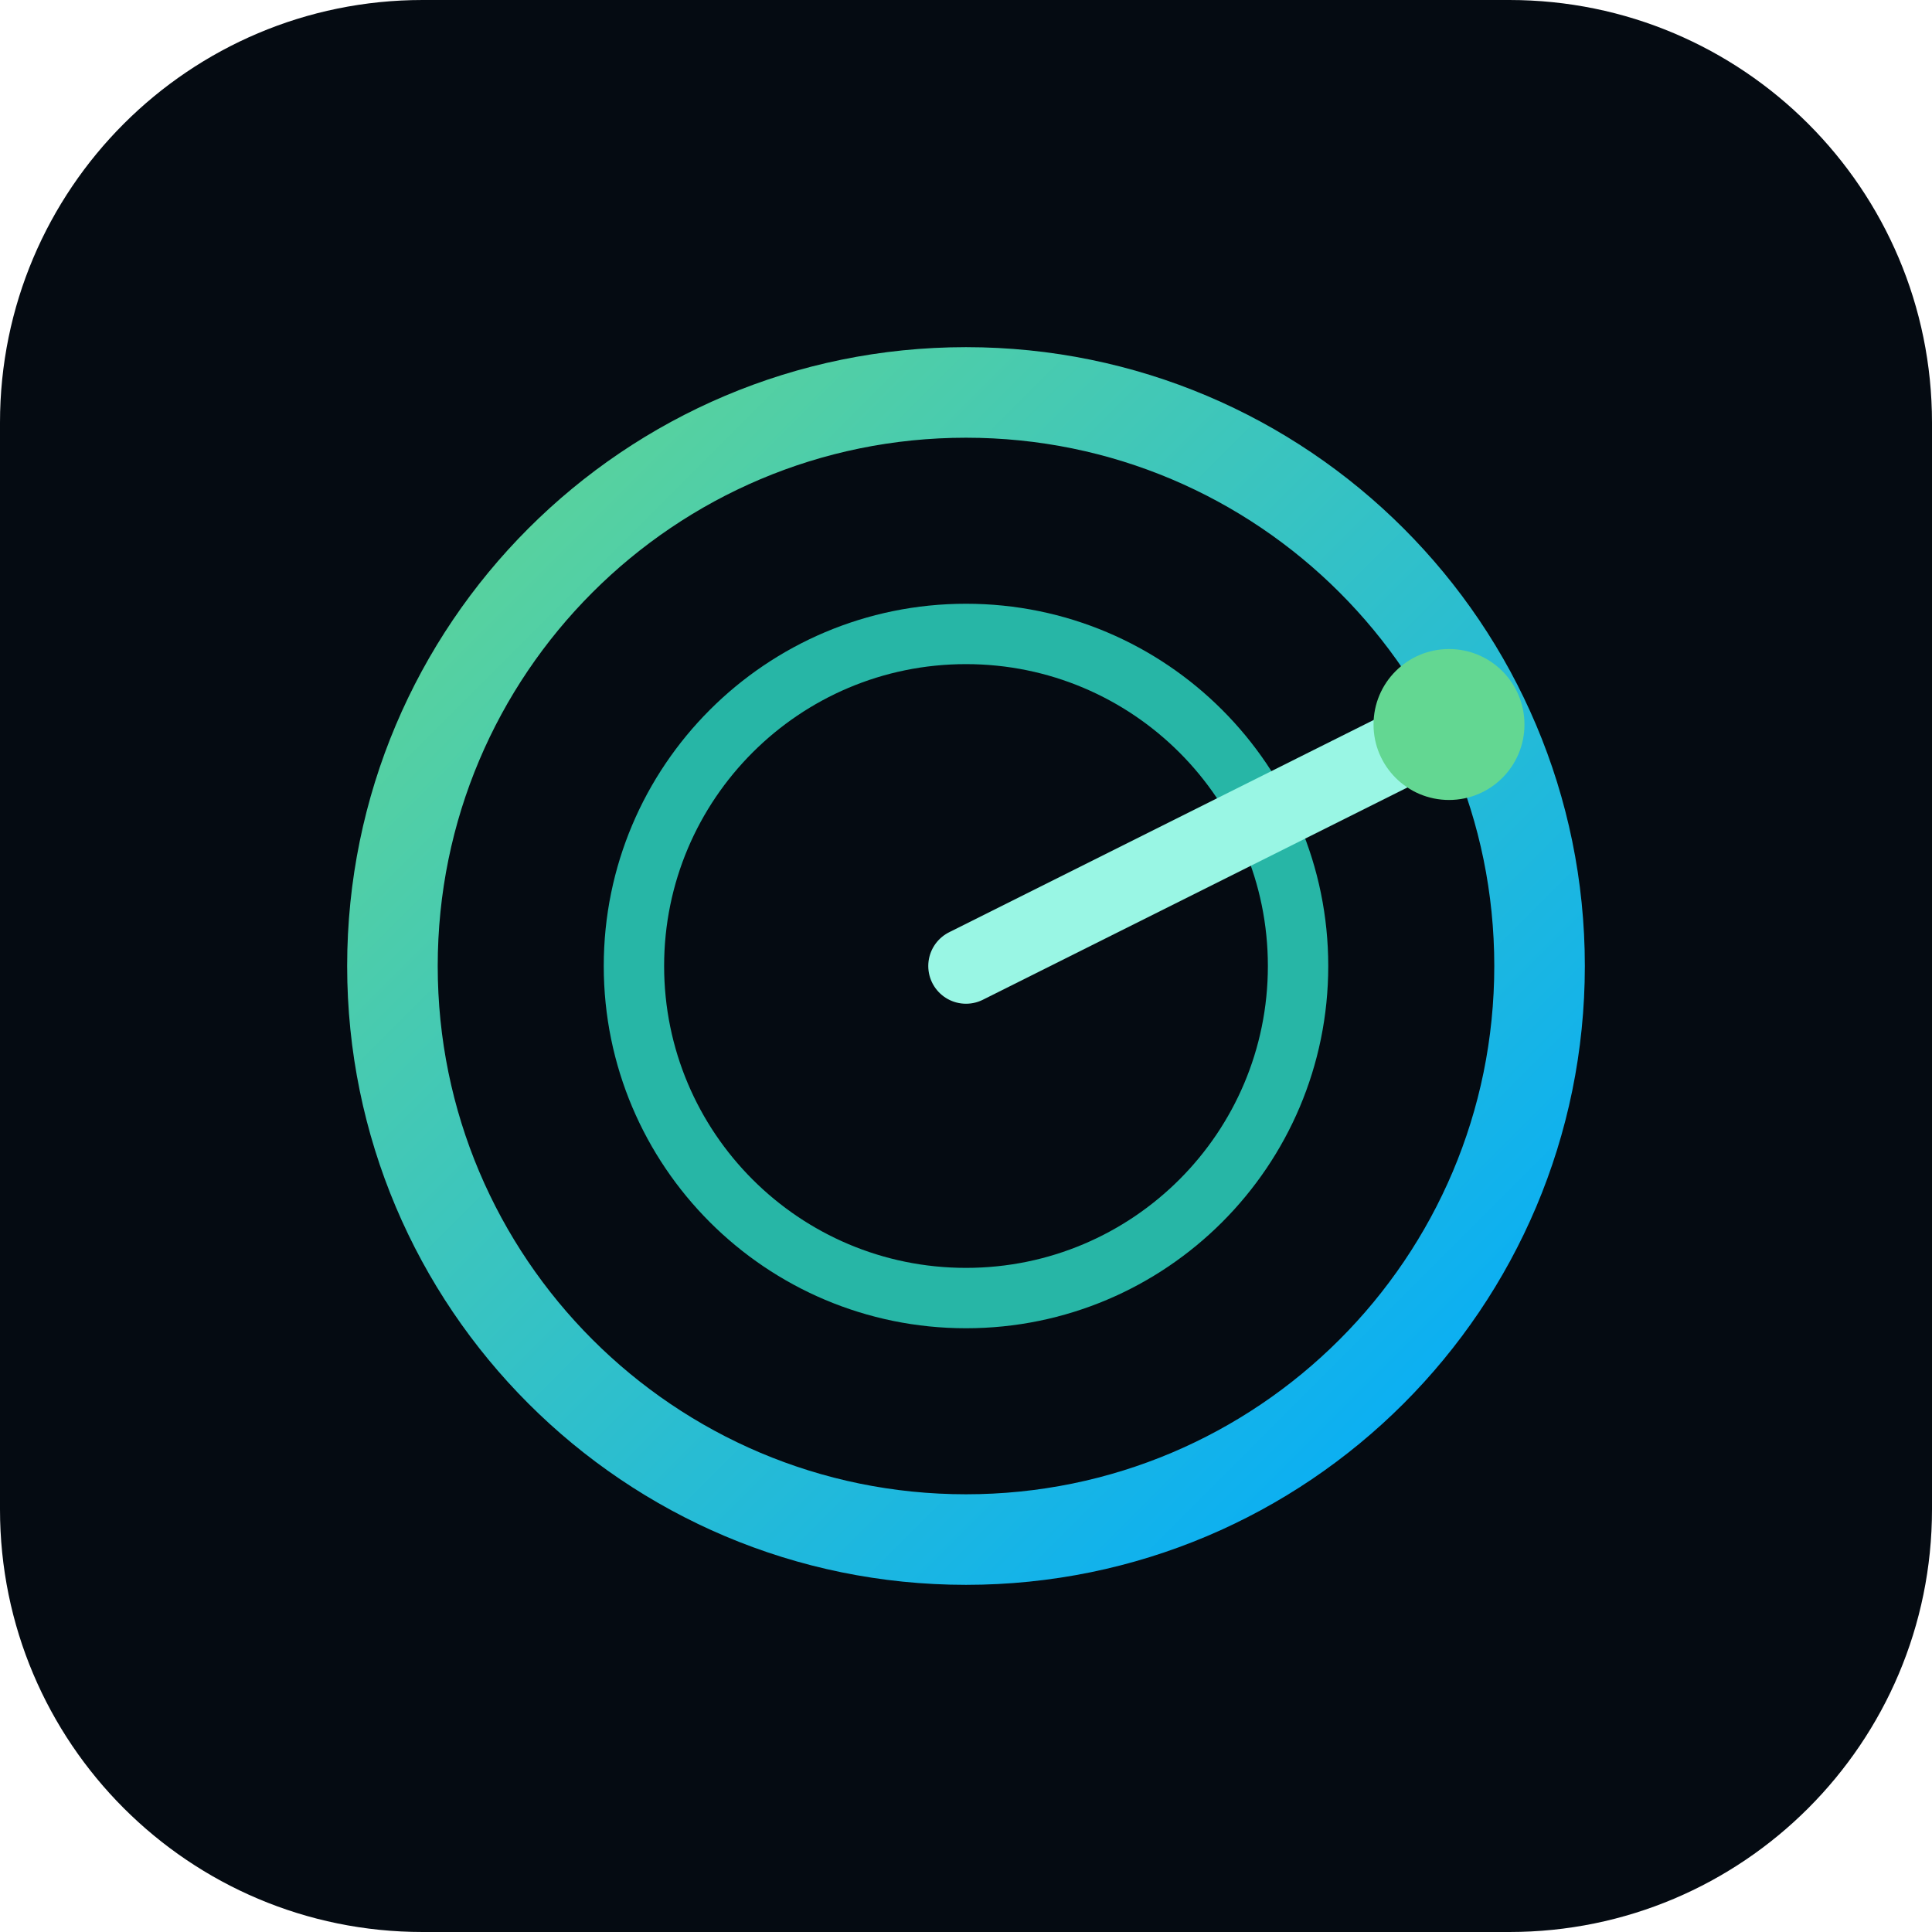
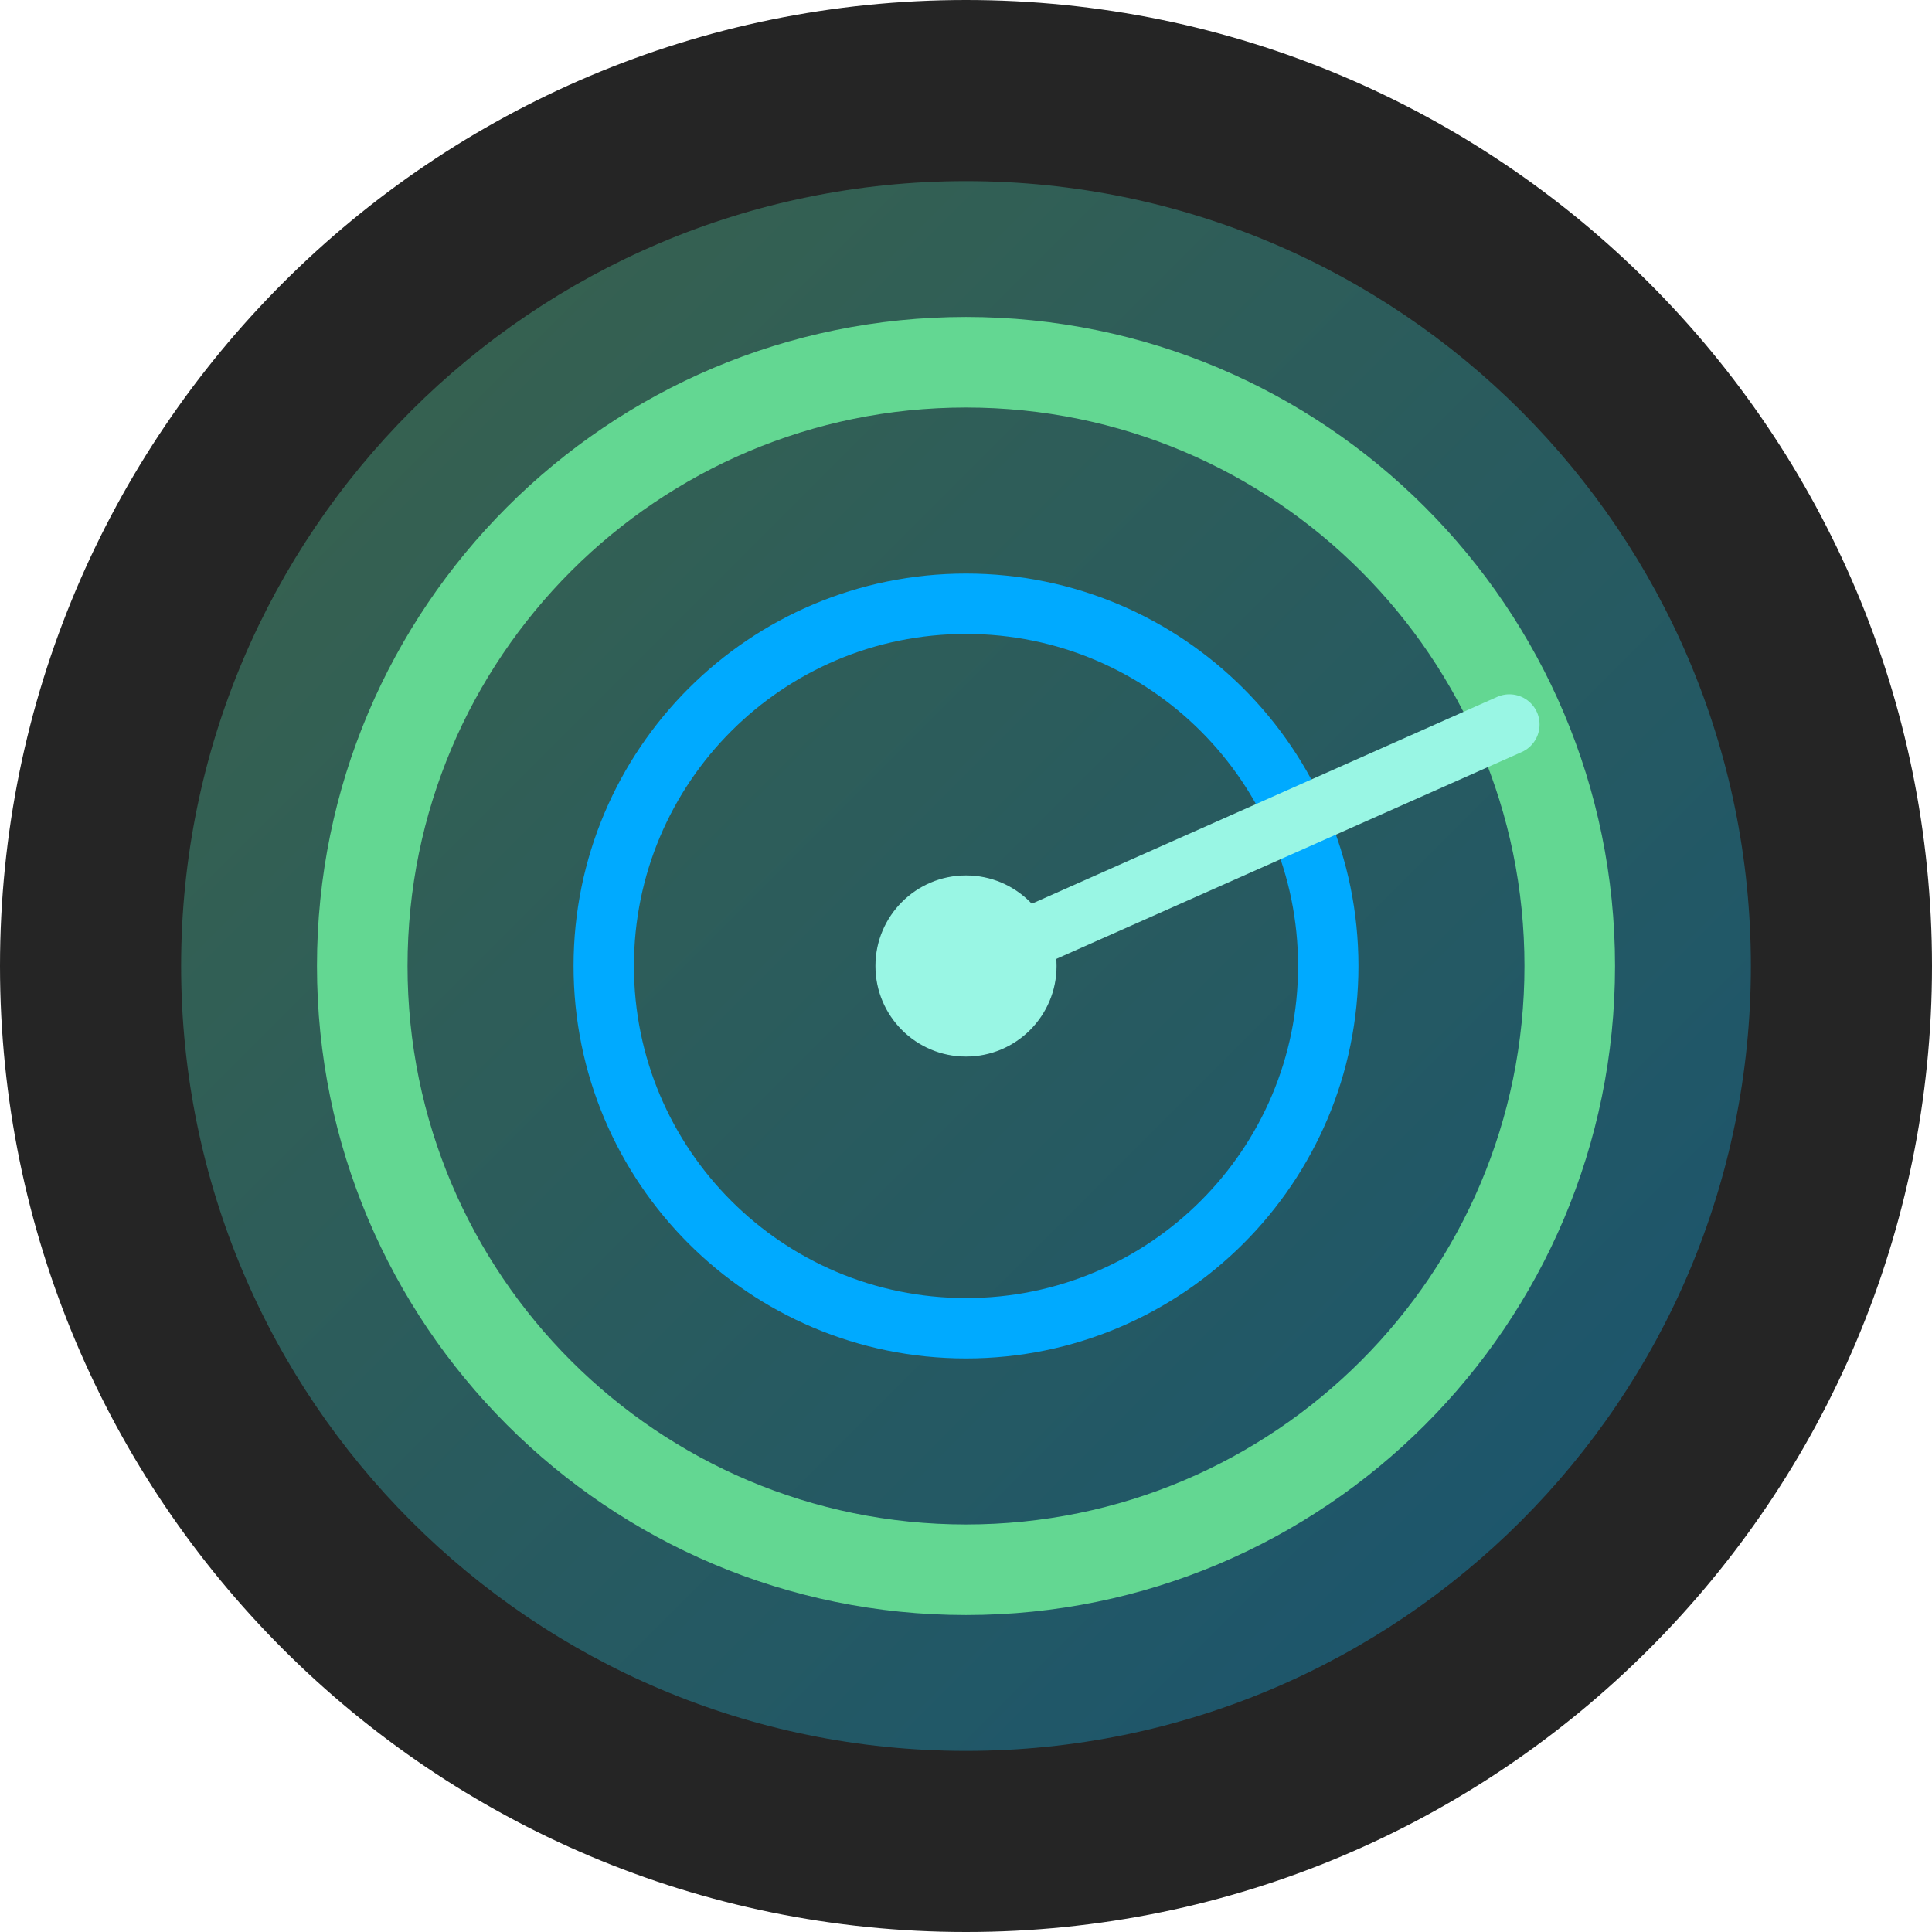
- <svg xmlns="http://www.w3.org/2000/svg" viewBox="0 0 128 128" fill="none">
-   <defs>
-     <linearGradient id="nnrFavicon" x1="0" y1="0" x2="1" y2="1">
-       <stop offset="0" stop-color="#63D792" />
-       <stop offset="1" stop-color="#00AAFF" />
-     </linearGradient>
-   </defs>
-   <rect width="128" height="128" rx="28" fill="#050b12" />
-   <circle cx="64" cy="64" r="38" stroke="url(#nnrFavicon)" stroke-width="6" />
-   <circle cx="64" cy="64" r="22" stroke="#2dd4bf" stroke-width="4" opacity="0.85" />
-   <path d="M64 64L96 48" stroke="#99f6e4" stroke-width="5" stroke-linecap="round" />
-   <circle cx="96" cy="48" r="5" fill="#63D792" />
+ <svg xmlns="http://www.w3.org/2000/svg" version="1.1" width="1000" height="1000">
+   <style>
+     #light-icon {
+       display: inline;
+     }
+     #dark-icon {
+       display: none;
+     }
+ 
+     @media (prefers-color-scheme: dark) {
+       #light-icon {
+         display: none;
+       }
+       #dark-icon {
+         display: inline;
+       }
+     }
+   </style>
+   <g id="light-icon">
+     <svg version="1.1" width="1000" height="1000">
+       <g clip-path="url(#SvgjsClipPath1278)">
+         <rect width="1000" height="1000" fill="#252525" />
+         <g transform="matrix(15.625,0,0,15.625,0,0)">
+           <svg viewBox="0 0 64 64" fill="none" width="64" height="64">
+             <defs>
+               <linearGradient id="nnrCoinGlow" x1="0" y1="0" x2="1" y2="1">
+                 <stop offset="0" stop-color="#63D792" />
+                 <stop offset="1" stop-color="#00AAFF" />
+               </linearGradient>
+               <clipPath id="SvgjsClipPath1278">
+                 <rect width="1000" height="1000" x="0" y="0" rx="500" ry="500" />
+               </clipPath>
+             </defs>
+             <circle cx="32" cy="32" r="26" fill="url(#nnrCoinGlow)" opacity="0.35" />
+             <circle cx="32" cy="32" r="20" stroke="#63D792" stroke-width="3" />
+             <circle cx="32" cy="32" r="12" stroke="#00AAFF" stroke-width="2" />
+             <circle cx="32" cy="32" r="3" fill="#99f6e4" />
+             <path d="M32 32L50 24" stroke="#99f6e4" stroke-width="2" stroke-linecap="round" />
+           </svg>
+         </g>
+       </g>
+     </svg>
+   </g>
+   <g id="dark-icon">
+     <svg version="1.1" width="1000" height="1000">
+       <g>
+         <g transform="matrix(15.625,0,0,15.625,0,0)">
+           <svg viewBox="0 0 64 64" fill="none" width="64" height="64">
+             <defs>
+               <linearGradient id="nnrCoinGlow" x1="0" y1="0" x2="1" y2="1">
+                 <stop offset="0" stop-color="#63D792" />
+                 <stop offset="1" stop-color="#00AAFF" />
+               </linearGradient>
+             </defs>
+             <circle cx="32" cy="32" r="26" fill="url(#nnrCoinGlow)" opacity="0.35" />
+             <circle cx="32" cy="32" r="20" stroke="#63D792" stroke-width="3" />
+             <circle cx="32" cy="32" r="12" stroke="#00AAFF" stroke-width="2" />
+             <circle cx="32" cy="32" r="3" fill="#99f6e4" />
+             <path d="M32 32L50 24" stroke="#99f6e4" stroke-width="2" stroke-linecap="round" />
+           </svg>
+         </g>
+       </g>
+     </svg>
+   </g>
</svg>
